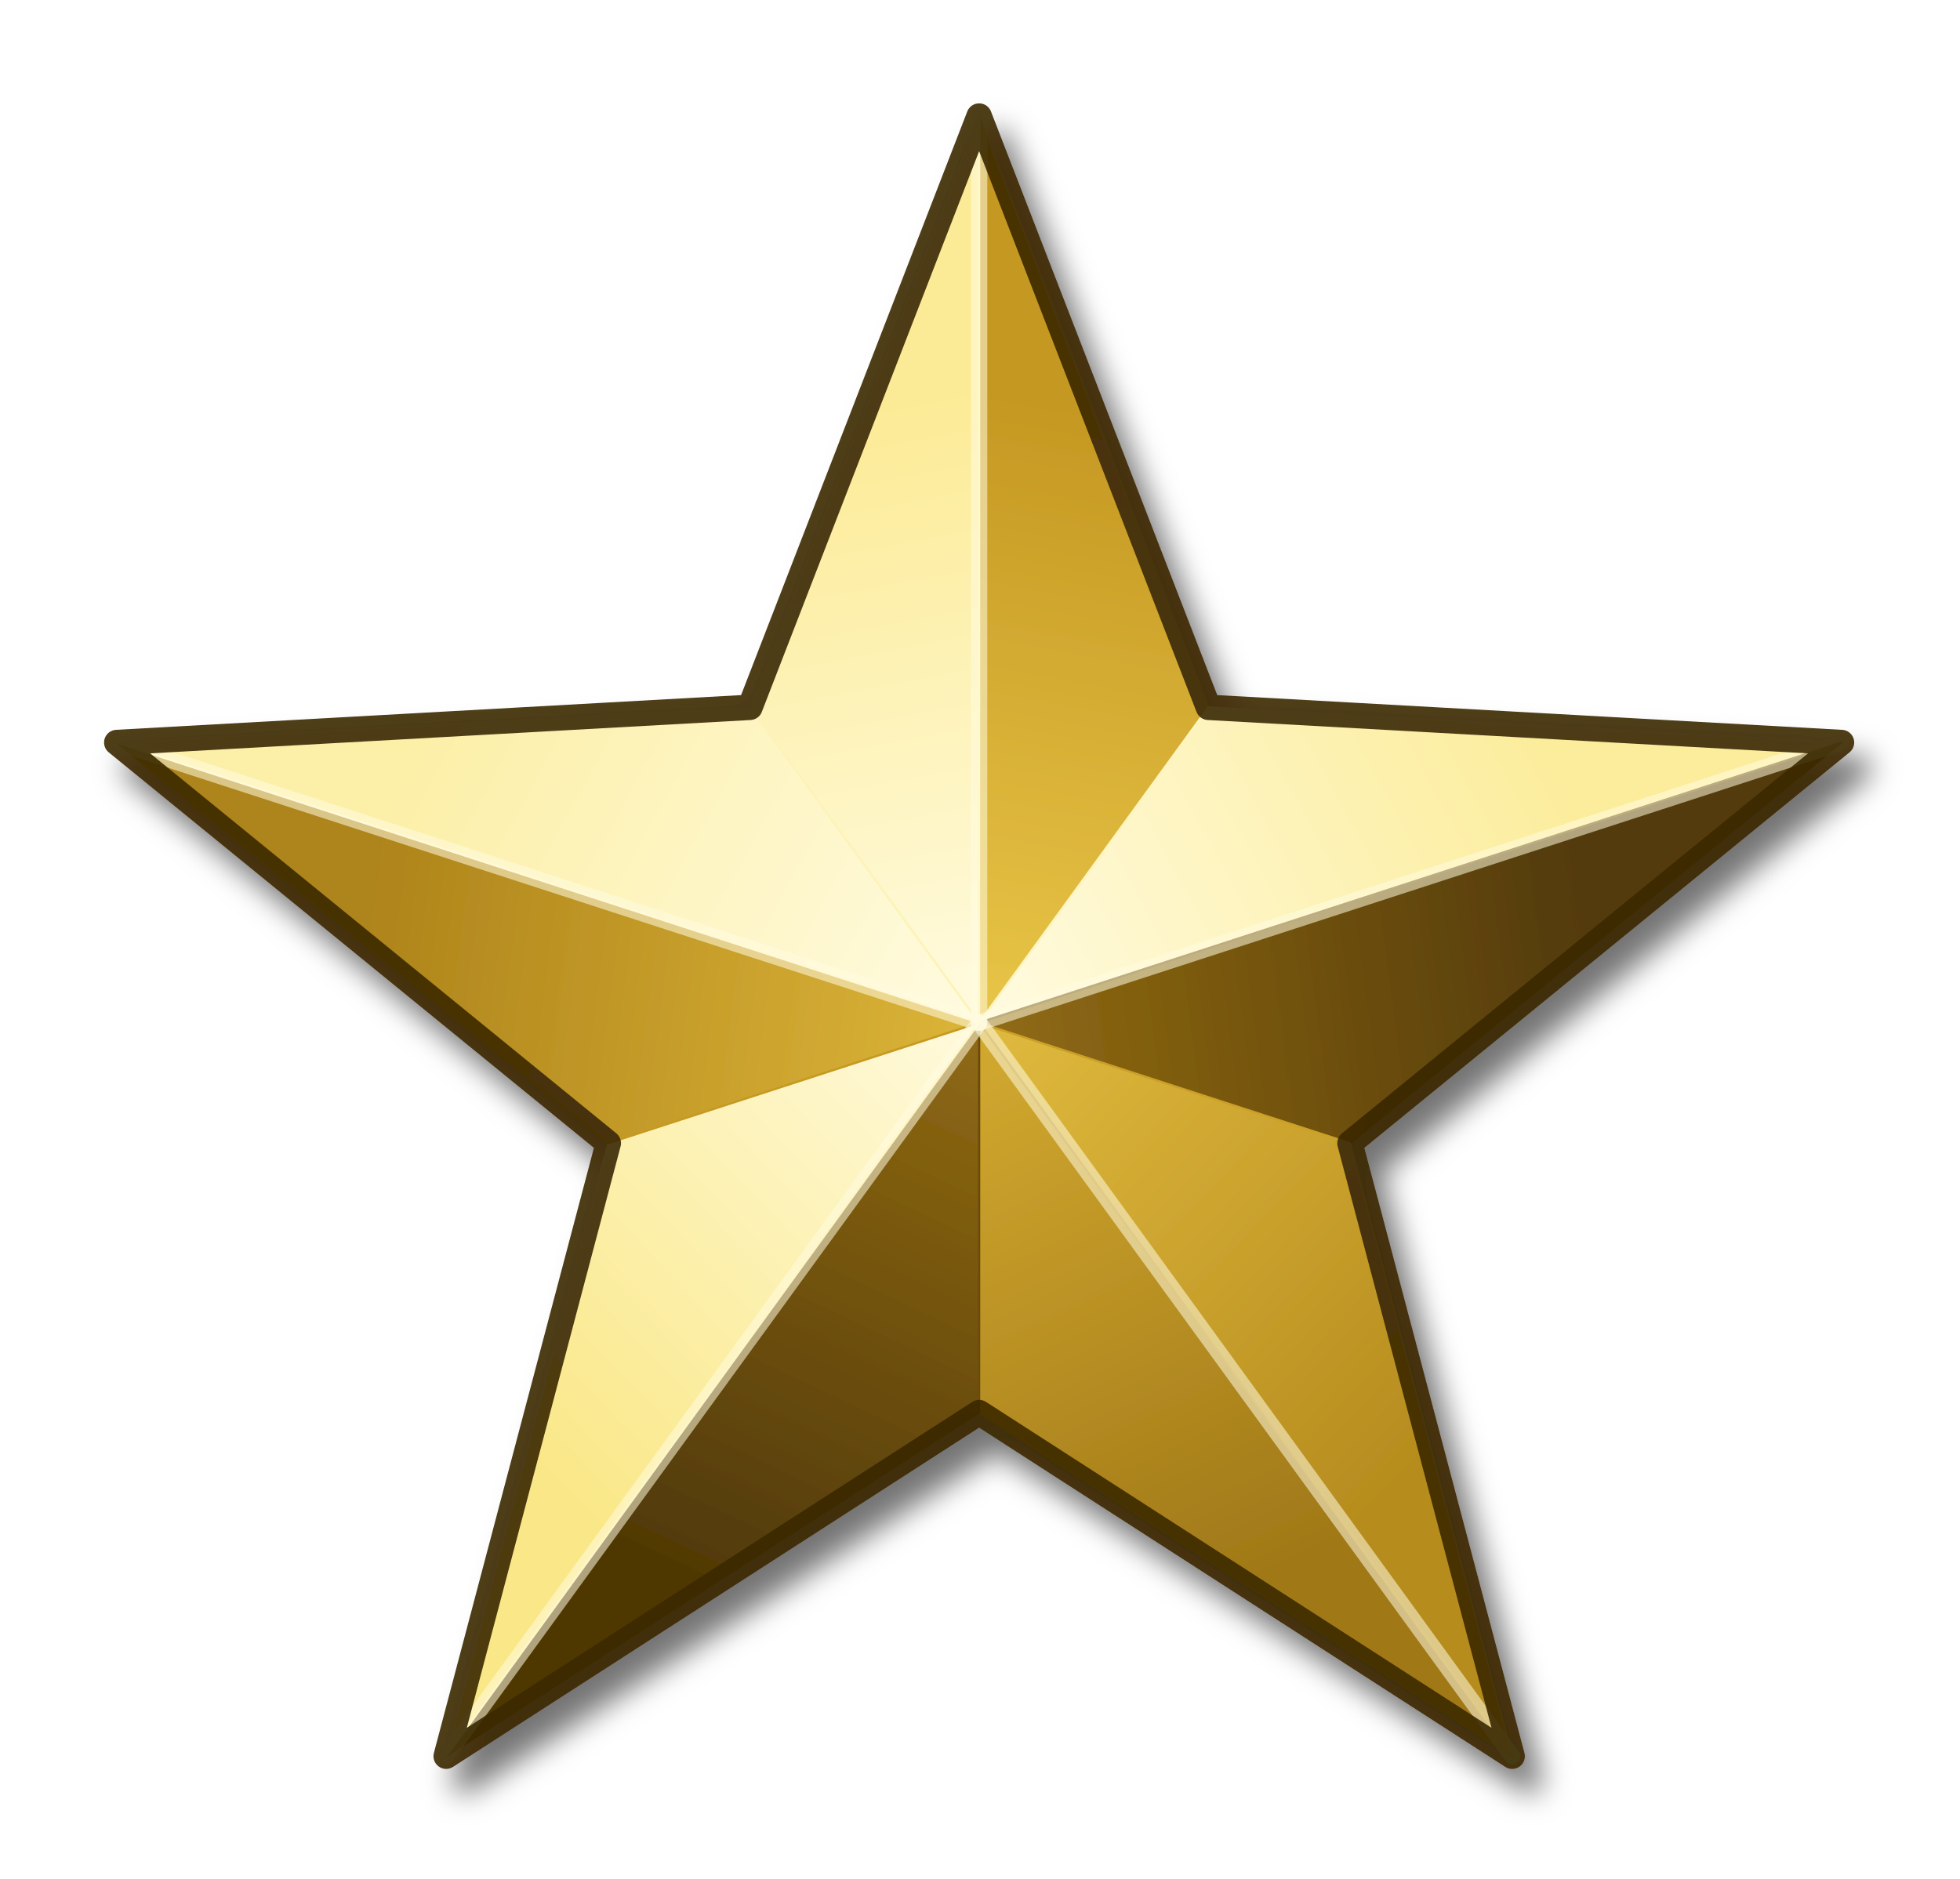
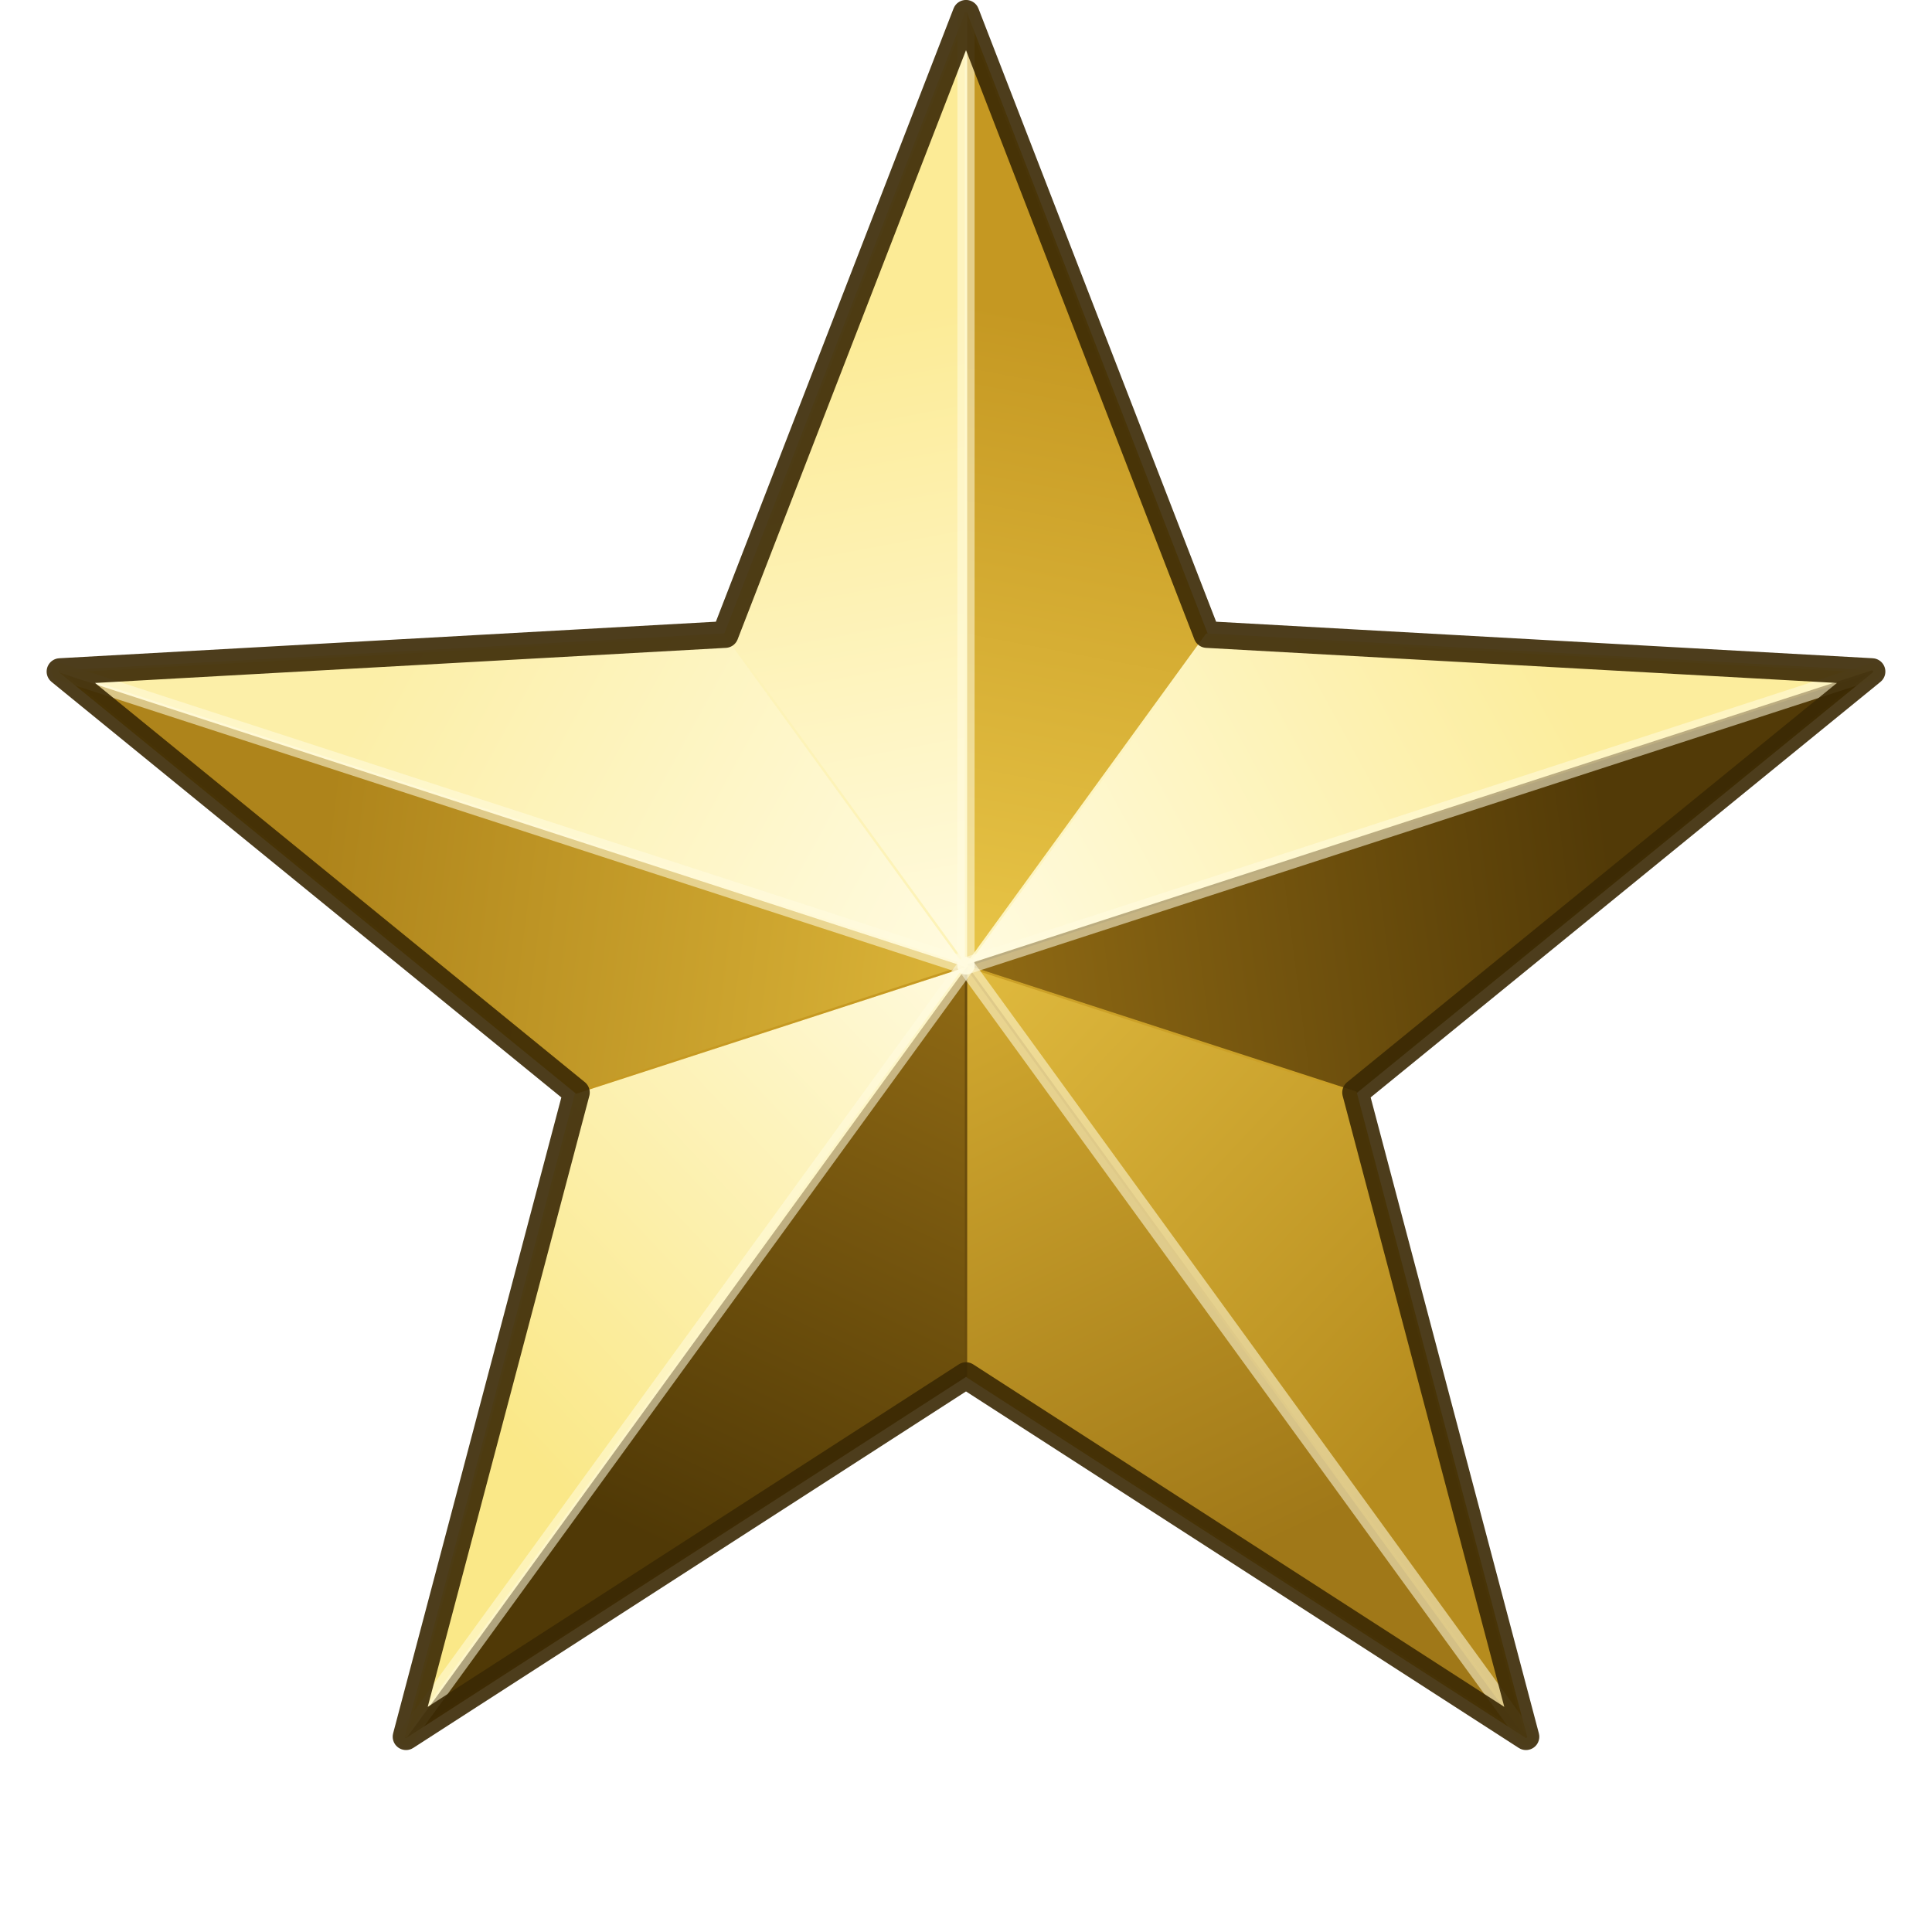
- <svg xmlns="http://www.w3.org/2000/svg" width="0.338in" height="0.324in" viewBox="0 0 270 259">
+ <svg xmlns="http://www.w3.org/2000/svg" width="250" height="250" viewBox="8.24 14.28 250 250">
  <defs>
-     <linearGradient id="lg1" gradientUnits="userSpaceOnUse" x1="134.88" y1="141.00" x2="150.68" y2="56.76">
+     <linearGradient id="lg1" gradientUnits="userSpaceOnUse" x1="133.24" y1="139.27" x2="148.82" y2="56.19">
      <stop offset="0.000" stop-color="#e8c547" />
      <stop offset="1.000" stop-color="#c59822" />
    </linearGradient>
-     <linearGradient id="lg2" gradientUnits="userSpaceOnUse" x1="134.88" y1="141.00" x2="210.12" y2="99.94">
+     <linearGradient id="lg2" gradientUnits="userSpaceOnUse" x1="133.24" y1="139.27" x2="207.44" y2="98.79">
      <stop offset="0.000" stop-color="#fffbe0" />
      <stop offset="1.000" stop-color="#fced9d" />
    </linearGradient>
-     <linearGradient id="lg3" gradientUnits="userSpaceOnUse" x1="134.88" y1="141.00" x2="219.88" y2="129.99">
+     <linearGradient id="lg3" gradientUnits="userSpaceOnUse" x1="133.24" y1="139.27" x2="217.07" y2="128.42">
      <stop offset="0.000" stop-color="#916b14" />
      <stop offset="1.000" stop-color="#523a07" />
    </linearGradient>
-     <linearGradient id="lg4" gradientUnits="userSpaceOnUse" x1="134.88" y1="141.00" x2="197.18" y2="199.87">
+     <linearGradient id="lg4" gradientUnits="userSpaceOnUse" x1="133.24" y1="139.27" x2="194.68" y2="197.33">
      <stop offset="0.000" stop-color="#e0ba3e" />
      <stop offset="1.000" stop-color="#b68c1e" />
    </linearGradient>
-     <linearGradient id="lg5" gradientUnits="userSpaceOnUse" x1="134.88" y1="141.00" x2="171.62" y2="218.44">
+     <linearGradient id="lg5" gradientUnits="userSpaceOnUse" x1="133.24" y1="139.27" x2="169.47" y2="215.64">
      <stop offset="0.000" stop-color="#d3aa30" />
      <stop offset="1.000" stop-color="#a07818" />
    </linearGradient>
-     <linearGradient id="lg6" gradientUnits="userSpaceOnUse" x1="134.88" y1="141.00" x2="98.15" y2="218.44">
+     <linearGradient id="lg6" gradientUnits="userSpaceOnUse" x1="133.24" y1="139.27" x2="97.01" y2="215.64">
      <stop offset="0.000" stop-color="#906a14" />
      <stop offset="1.000" stop-color="#503906" />
    </linearGradient>
-     <linearGradient id="lg7" gradientUnits="userSpaceOnUse" x1="134.88" y1="141.00" x2="72.59" y2="199.87">
+     <linearGradient id="lg7" gradientUnits="userSpaceOnUse" x1="133.24" y1="139.27" x2="71.80" y2="197.33">
      <stop offset="0.000" stop-color="#fffadd" />
      <stop offset="1.000" stop-color="#fae888" />
    </linearGradient>
-     <linearGradient id="lg8" gradientUnits="userSpaceOnUse" x1="134.88" y1="141.00" x2="49.88" y2="129.99">
+     <linearGradient id="lg8" gradientUnits="userSpaceOnUse" x1="133.24" y1="139.27" x2="49.41" y2="128.42">
      <stop offset="0.000" stop-color="#dbb438" />
      <stop offset="1.000" stop-color="#ae841b" />
    </linearGradient>
-     <linearGradient id="lg9" gradientUnits="userSpaceOnUse" x1="134.88" y1="141.00" x2="59.64" y2="99.94">
+     <linearGradient id="lg9" gradientUnits="userSpaceOnUse" x1="133.24" y1="139.27" x2="59.04" y2="98.79">
      <stop offset="0.000" stop-color="#fffbe0" />
      <stop offset="1.000" stop-color="#fcefa8" />
    </linearGradient>
-     <linearGradient id="lg10" gradientUnits="userSpaceOnUse" x1="134.88" y1="141.00" x2="119.09" y2="56.76">
+     <linearGradient id="lg10" gradientUnits="userSpaceOnUse" x1="133.24" y1="139.27" x2="117.66" y2="56.19">
      <stop offset="0.000" stop-color="#fffbe0" />
      <stop offset="1.000" stop-color="#fceb96" />
    </linearGradient>
-     <filter id="ds" x="-10%" y="-10%" width="120%" height="120%">
-       <feDropShadow dx="2.5" dy="3.5" stdDeviation="2.0" flood-color="#000" flood-opacity="0.55" />
-     </filter>
  </defs>
-   <g filter="url(#ds)">
-     <polygon points="134.88,16.00 166.48,97.52 253.76,102.37 186.00,157.61 208.36,242.13 134.88,194.75 61.41,242.13 83.76,157.61 16.00,102.37 103.29,97.52" fill="#d0a52c" />
-     <polygon points="134.88,141.00 134.88,16.00 166.48,97.52" fill="url(#lg1)" stroke="#d4aa30" stroke-width="0.3" stroke-linejoin="round" />
-     <polygon points="134.88,141.00 166.48,97.52 253.76,102.37" fill="url(#lg2)" stroke="#fdf4bf" stroke-width="0.3" stroke-linejoin="round" />
-     <polygon points="134.88,141.00 253.76,102.37 186.00,157.61" fill="url(#lg3)" stroke="#6b4e0c" stroke-width="0.3" stroke-linejoin="round" />
-     <polygon points="134.88,141.00 186.00,157.61 208.36,242.13" fill="url(#lg4)" stroke="#cba027" stroke-width="0.3" stroke-linejoin="round" />
-     <polygon points="134.88,141.00 208.36,242.13 134.88,194.75" fill="url(#lg5)" stroke="#b88d1e" stroke-width="0.3" stroke-linejoin="round" />
-     <polygon points="134.88,141.00 134.88,194.75 61.41,242.13" fill="url(#lg6)" stroke="#6a4c0c" stroke-width="0.3" stroke-linejoin="round" />
-     <polygon points="134.88,141.00 61.41,242.13 83.76,157.61" fill="url(#lg7)" stroke="#fcf0aa" stroke-width="0.3" stroke-linejoin="round" />
-     <polygon points="134.88,141.00 83.76,157.61 16.00,102.37" fill="url(#lg8)" stroke="#c69922" stroke-width="0.3" stroke-linejoin="round" />
-     <polygon points="134.88,141.00 16.00,102.37 103.29,97.52" fill="url(#lg9)" stroke="#fef6ca" stroke-width="0.3" stroke-linejoin="round" />
-     <polygon points="134.88,141.00 103.29,97.52 134.88,16.00" fill="url(#lg10)" stroke="#fdf3b8" stroke-width="0.3" stroke-linejoin="round" />
-     <line x1="134.88" y1="141.00" x2="134.88" y2="16.00" stroke="#fffbe0" stroke-width="2.25" stroke-opacity="0.55" stroke-linecap="round" />
-     <line x1="134.88" y1="141.00" x2="253.76" y2="102.37" stroke="#fffbe0" stroke-width="2.25" stroke-opacity="0.55" stroke-linecap="round" />
-     <line x1="134.88" y1="141.00" x2="208.36" y2="242.13" stroke="#fffbe0" stroke-width="2.25" stroke-opacity="0.55" stroke-linecap="round" />
-     <line x1="134.88" y1="141.00" x2="61.41" y2="242.13" stroke="#fffbe0" stroke-width="2.25" stroke-opacity="0.55" stroke-linecap="round" />
-     <line x1="134.88" y1="141.00" x2="16.00" y2="102.37" stroke="#fffbe0" stroke-width="2.25" stroke-opacity="0.55" stroke-linecap="round" />
-     <polygon points="134.88,16.00 166.48,97.52 253.76,102.37 186.00,157.61 208.36,242.13 134.88,194.75 61.41,242.13 83.76,157.61 16.00,102.37 103.29,97.52" fill="none" stroke="#3a2804" stroke-width="3.50" stroke-linejoin="round" stroke-opacity="0.9" />
-   </g>
+   <polygon points="133.24,16.00 164.40,96.39 250.48,101.18 183.65,155.65 205.70,239.01 133.24,192.28 60.78,239.01 82.83,155.65 16.00,101.18 102.08,96.39" fill="#d0a52c" />
+   <polygon points="133.24,139.27 133.24,16.00 164.40,96.39" fill="url(#lg1)" stroke="#d4aa30" stroke-width="0.3" stroke-linejoin="round" />
+   <polygon points="133.24,139.27 164.40,96.39 250.48,101.18" fill="url(#lg2)" stroke="#fdf4bf" stroke-width="0.3" stroke-linejoin="round" />
+   <polygon points="133.24,139.27 250.48,101.18 183.65,155.65" fill="url(#lg3)" stroke="#6b4e0c" stroke-width="0.3" stroke-linejoin="round" />
+   <polygon points="133.24,139.27 183.65,155.65 205.70,239.01" fill="url(#lg4)" stroke="#cba027" stroke-width="0.3" stroke-linejoin="round" />
+   <polygon points="133.24,139.27 205.70,239.01 133.24,192.28" fill="url(#lg5)" stroke="#b88d1e" stroke-width="0.3" stroke-linejoin="round" />
+   <polygon points="133.24,139.27 133.24,192.28 60.78,239.01" fill="url(#lg6)" stroke="#6a4c0c" stroke-width="0.3" stroke-linejoin="round" />
+   <polygon points="133.24,139.27 60.78,239.01 82.83,155.65" fill="url(#lg7)" stroke="#fcf0aa" stroke-width="0.3" stroke-linejoin="round" />
+   <polygon points="133.24,139.27 82.83,155.65 16.00,101.18" fill="url(#lg8)" stroke="#c69922" stroke-width="0.3" stroke-linejoin="round" />
+   <polygon points="133.24,139.27 16.00,101.18 102.08,96.39" fill="url(#lg9)" stroke="#fef6ca" stroke-width="0.3" stroke-linejoin="round" />
+   <polygon points="133.24,139.27 102.08,96.39 133.24,16.00" fill="url(#lg10)" stroke="#fdf3b8" stroke-width="0.3" stroke-linejoin="round" />
+   <line x1="133.24" y1="139.27" x2="133.24" y2="16.00" stroke="#fffbe0" stroke-width="2.22" stroke-opacity="0.55" stroke-linecap="round" />
+   <line x1="133.24" y1="139.27" x2="250.48" y2="101.18" stroke="#fffbe0" stroke-width="2.22" stroke-opacity="0.55" stroke-linecap="round" />
+   <line x1="133.24" y1="139.27" x2="205.70" y2="239.01" stroke="#fffbe0" stroke-width="2.22" stroke-opacity="0.55" stroke-linecap="round" />
+   <line x1="133.24" y1="139.27" x2="60.78" y2="239.01" stroke="#fffbe0" stroke-width="2.22" stroke-opacity="0.55" stroke-linecap="round" />
+   <line x1="133.24" y1="139.27" x2="16.00" y2="101.18" stroke="#fffbe0" stroke-width="2.22" stroke-opacity="0.55" stroke-linecap="round" />
+   <polygon points="133.24,16.00 164.40,96.39 250.48,101.18 183.65,155.65 205.70,239.01 133.24,192.28 60.78,239.01 82.83,155.65 16.00,101.18 102.08,96.39" fill="none" stroke="#3a2804" stroke-width="3.45" stroke-linejoin="round" stroke-opacity="0.9" />
</svg>
